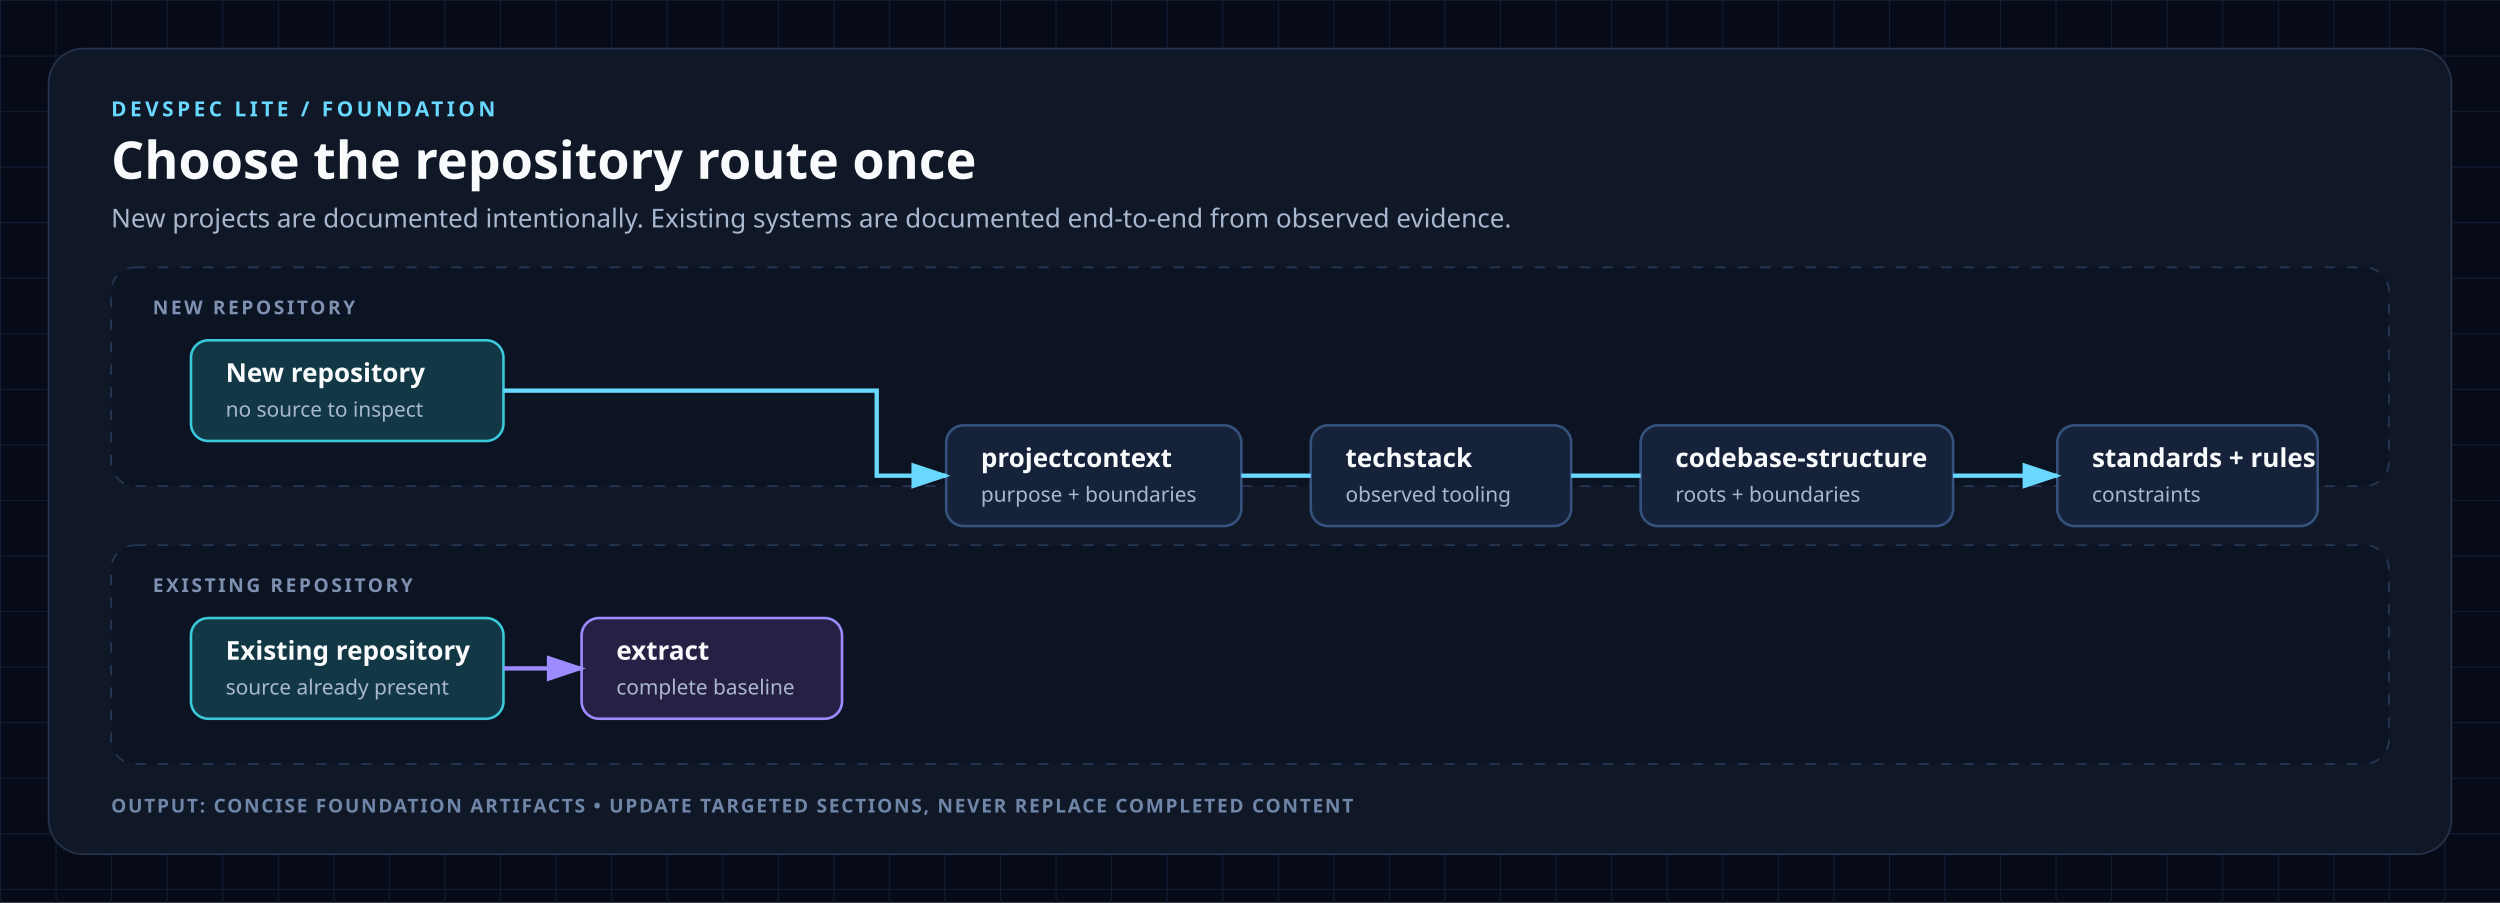
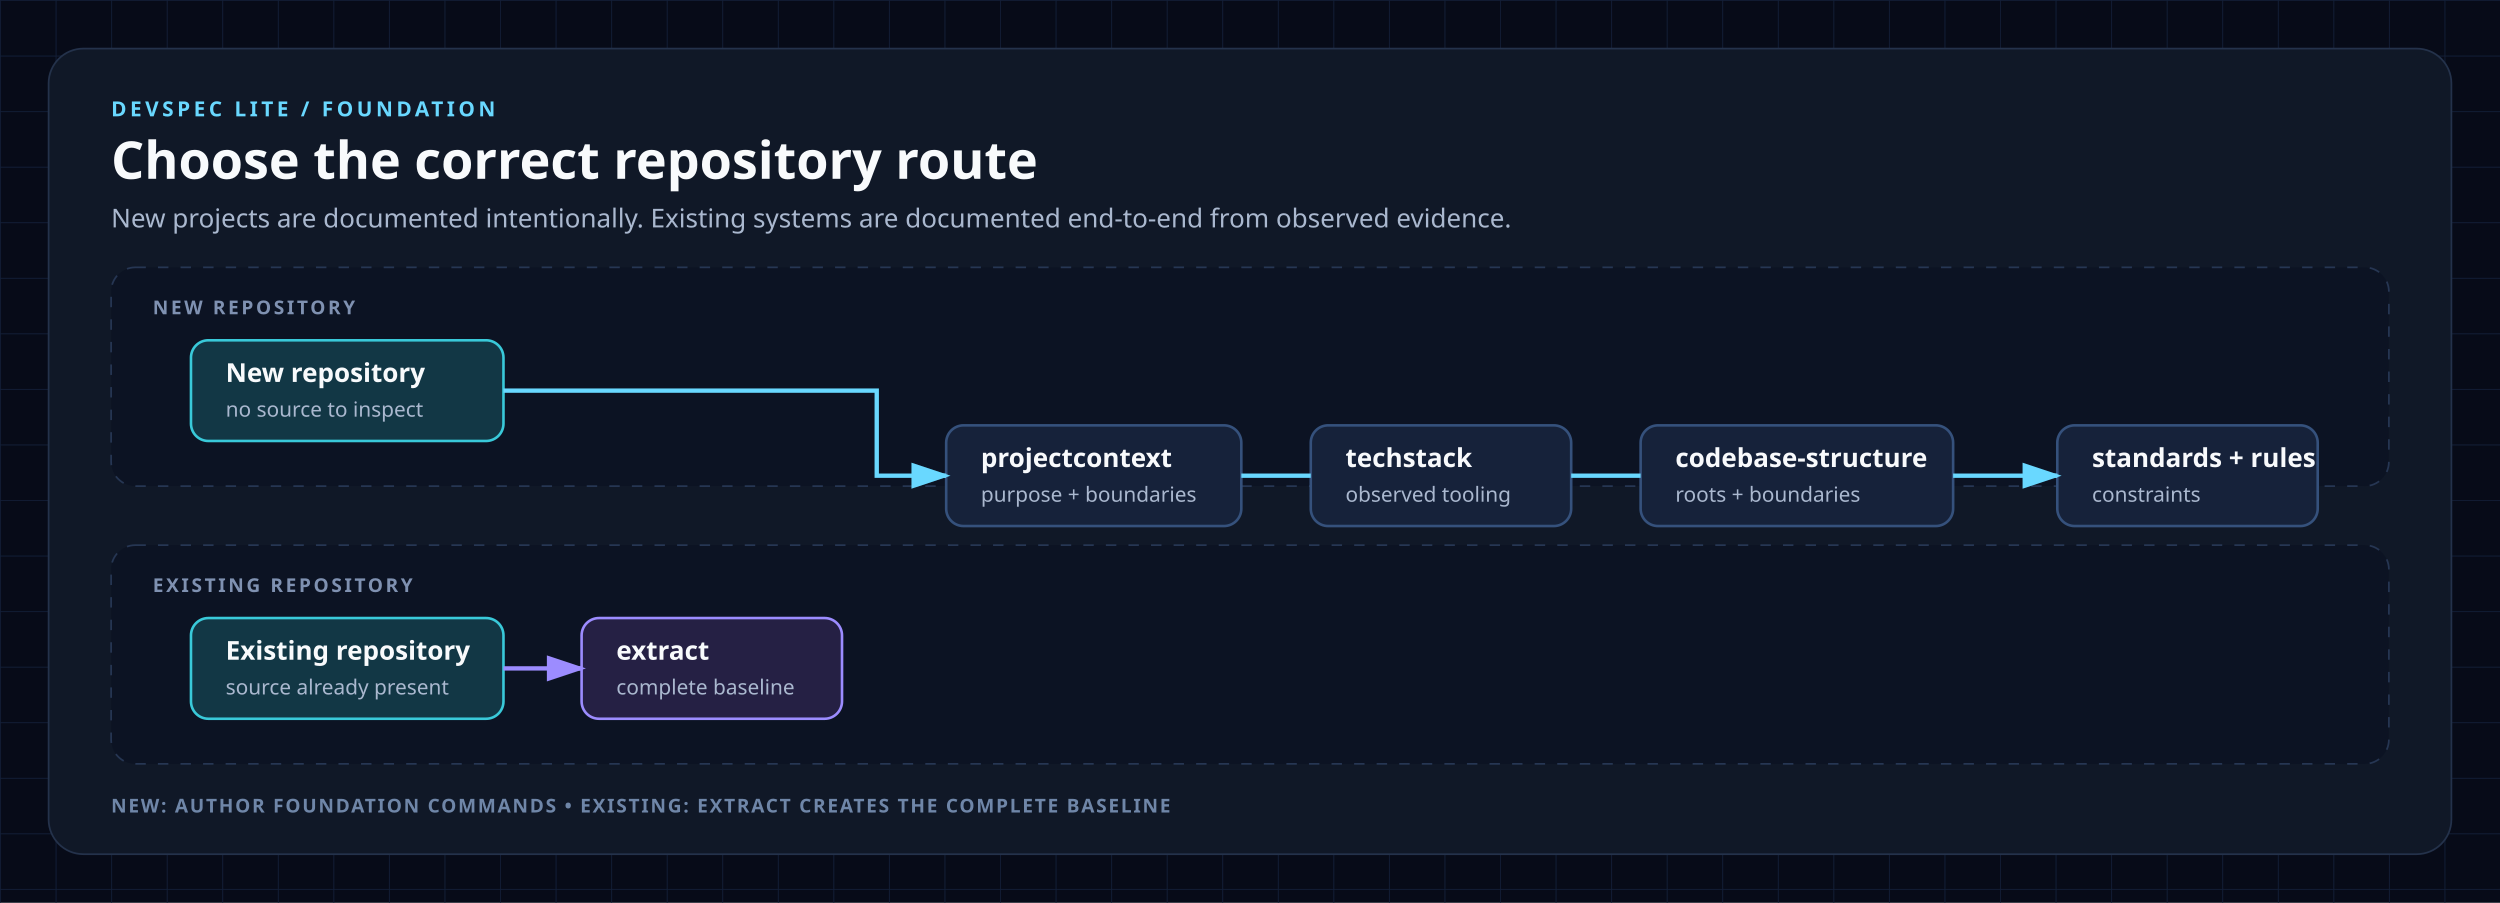
<svg xmlns="http://www.w3.org/2000/svg" viewBox="0 0 1440 520" role="img" aria-labelledby="title desc">
  <style>.bg{fill:#070b18}.surface{fill:#101827;stroke:#24324b}.lane{fill:#0c1323;stroke:#263653;stroke-dasharray:6 7}.eyebrow{font:700 12px system-ui,sans-serif;letter-spacing:2px;fill:#69d8ff}.title{font:700 30px system-ui,sans-serif;fill:#f8fafc}.sub{font:15px system-ui,sans-serif;fill:#aab8cf}.laneLabel{font:700 11px system-ui,sans-serif;letter-spacing:1.5px;fill:#7f91b1}.card{fill:#16223a;stroke:#35517c;stroke-width:1.5}.start{fill:#123745;stroke:#39c9d9}.extract{fill:#252044;stroke:#9c8cff}.nodeTitle{font:700 15px system-ui,sans-serif;fill:#f8fafc}.nodeMeta{font:12px system-ui,sans-serif;fill:#aab8cf}.flow{fill:none;stroke:#69d8ff;stroke-width:2.5;marker-end:url(#arrow)}.flowMuted{fill:none;stroke:#9c8cff;stroke-width:2.5;marker-end:url(#arrowV)}.foot{font:600 11px system-ui,sans-serif;letter-spacing:1px;fill:#6f86a8}</style>
  <defs>
    <pattern id="grid" width="32" height="32" patternUnits="userSpaceOnUse">
      <path d="M32 0H0V32" fill="none" stroke="#14213a" stroke-width="1" />
    </pattern>
    <marker id="arrow" markerWidth="10" markerHeight="10" refX="8" refY="3" orient="auto">
      <path d="M0,0 L0,6 L9,3 z" fill="#69d8ff" />
    </marker>
    <marker id="arrowV" markerWidth="10" markerHeight="10" refX="8" refY="3" orient="auto">
      <path d="M0,0 L0,6 L9,3 z" fill="#9c8cff" />
    </marker>
  </defs>
  <rect class="bg" width="1440" height="520" />
  <rect fill="url(#grid)" width="1440" height="520" opacity=".9" />
  <rect class="surface" x="28" y="28" width="1384" height="464" rx="20" />
  <text x="64" y="67" class="eyebrow">DEVSPEC LITE / FOUNDATION</text>
-   <text x="64" y="103" class="title">Choose the repository route once</text>
+   <text x="64" y="103" class="title">Choose the correct repository route</text>
  <text x="64" y="131" class="sub">New projects are documented intentionally. Existing systems are documented end-to-end from observed evidence.</text>
  <rect class="lane" x="64" y="154" width="1312" height="126" rx="14" />
  <text x="88" y="181" class="laneLabel">NEW REPOSITORY</text>
  <rect class="lane" x="64" y="314" width="1312" height="126" rx="14" />
  <text x="88" y="341" class="laneLabel">EXISTING REPOSITORY</text>
  <rect class="card start" x="110" y="196" width="180" height="58" rx="10" />
  <text x="130" y="220" class="nodeTitle">New repository</text>
  <text x="130" y="240" class="nodeMeta">no source to inspect</text>
  <rect class="card start" x="110" y="356" width="180" height="58" rx="10" />
  <text x="130" y="380" class="nodeTitle">Existing repository</text>
  <text x="130" y="400" class="nodeMeta">source already present</text>
  <rect class="card extract" x="335" y="356" width="150" height="58" rx="10" />
  <text x="355" y="380" class="nodeTitle">extract</text>
  <text x="355" y="400" class="nodeMeta">complete baseline</text>
  <rect class="card" x="545" y="245" width="170" height="58" rx="10" />
  <text x="565" y="269" class="nodeTitle">projectcontext</text>
  <text x="565" y="289" class="nodeMeta">purpose + boundaries</text>
  <rect class="card" x="755" y="245" width="150" height="58" rx="10" />
  <text x="775" y="269" class="nodeTitle">techstack</text>
  <text x="775" y="289" class="nodeMeta">observed tooling</text>
  <rect class="card" x="945" y="245" width="180" height="58" rx="10" />
  <text x="965" y="269" class="nodeTitle">codebase-structure</text>
  <text x="965" y="289" class="nodeMeta">roots + boundaries</text>
  <rect class="card" x="1185" y="245" width="150" height="58" rx="10" />
  <text x="1205" y="269" class="nodeTitle">standards + rules</text>
  <text x="1205" y="289" class="nodeMeta">constraints</text>
  <path class="flow" d="M290 225H505V274H545" />
  <path class="flowMuted" d="M290 385H335" />
  <path class="flow" d="M715 274H755M905 274H945M1125 274H1185" />
-   <text x="64" y="468" class="foot">OUTPUT: CONCISE FOUNDATION ARTIFACTS • UPDATE TARGETED SECTIONS, NEVER REPLACE COMPLETED CONTENT</text>
+   <text x="64" y="468" class="foot">NEW: AUTHOR FOUNDATION COMMANDS • EXISTING: EXTRACT CREATES THE COMPLETE BASELINE</text>
</svg>
